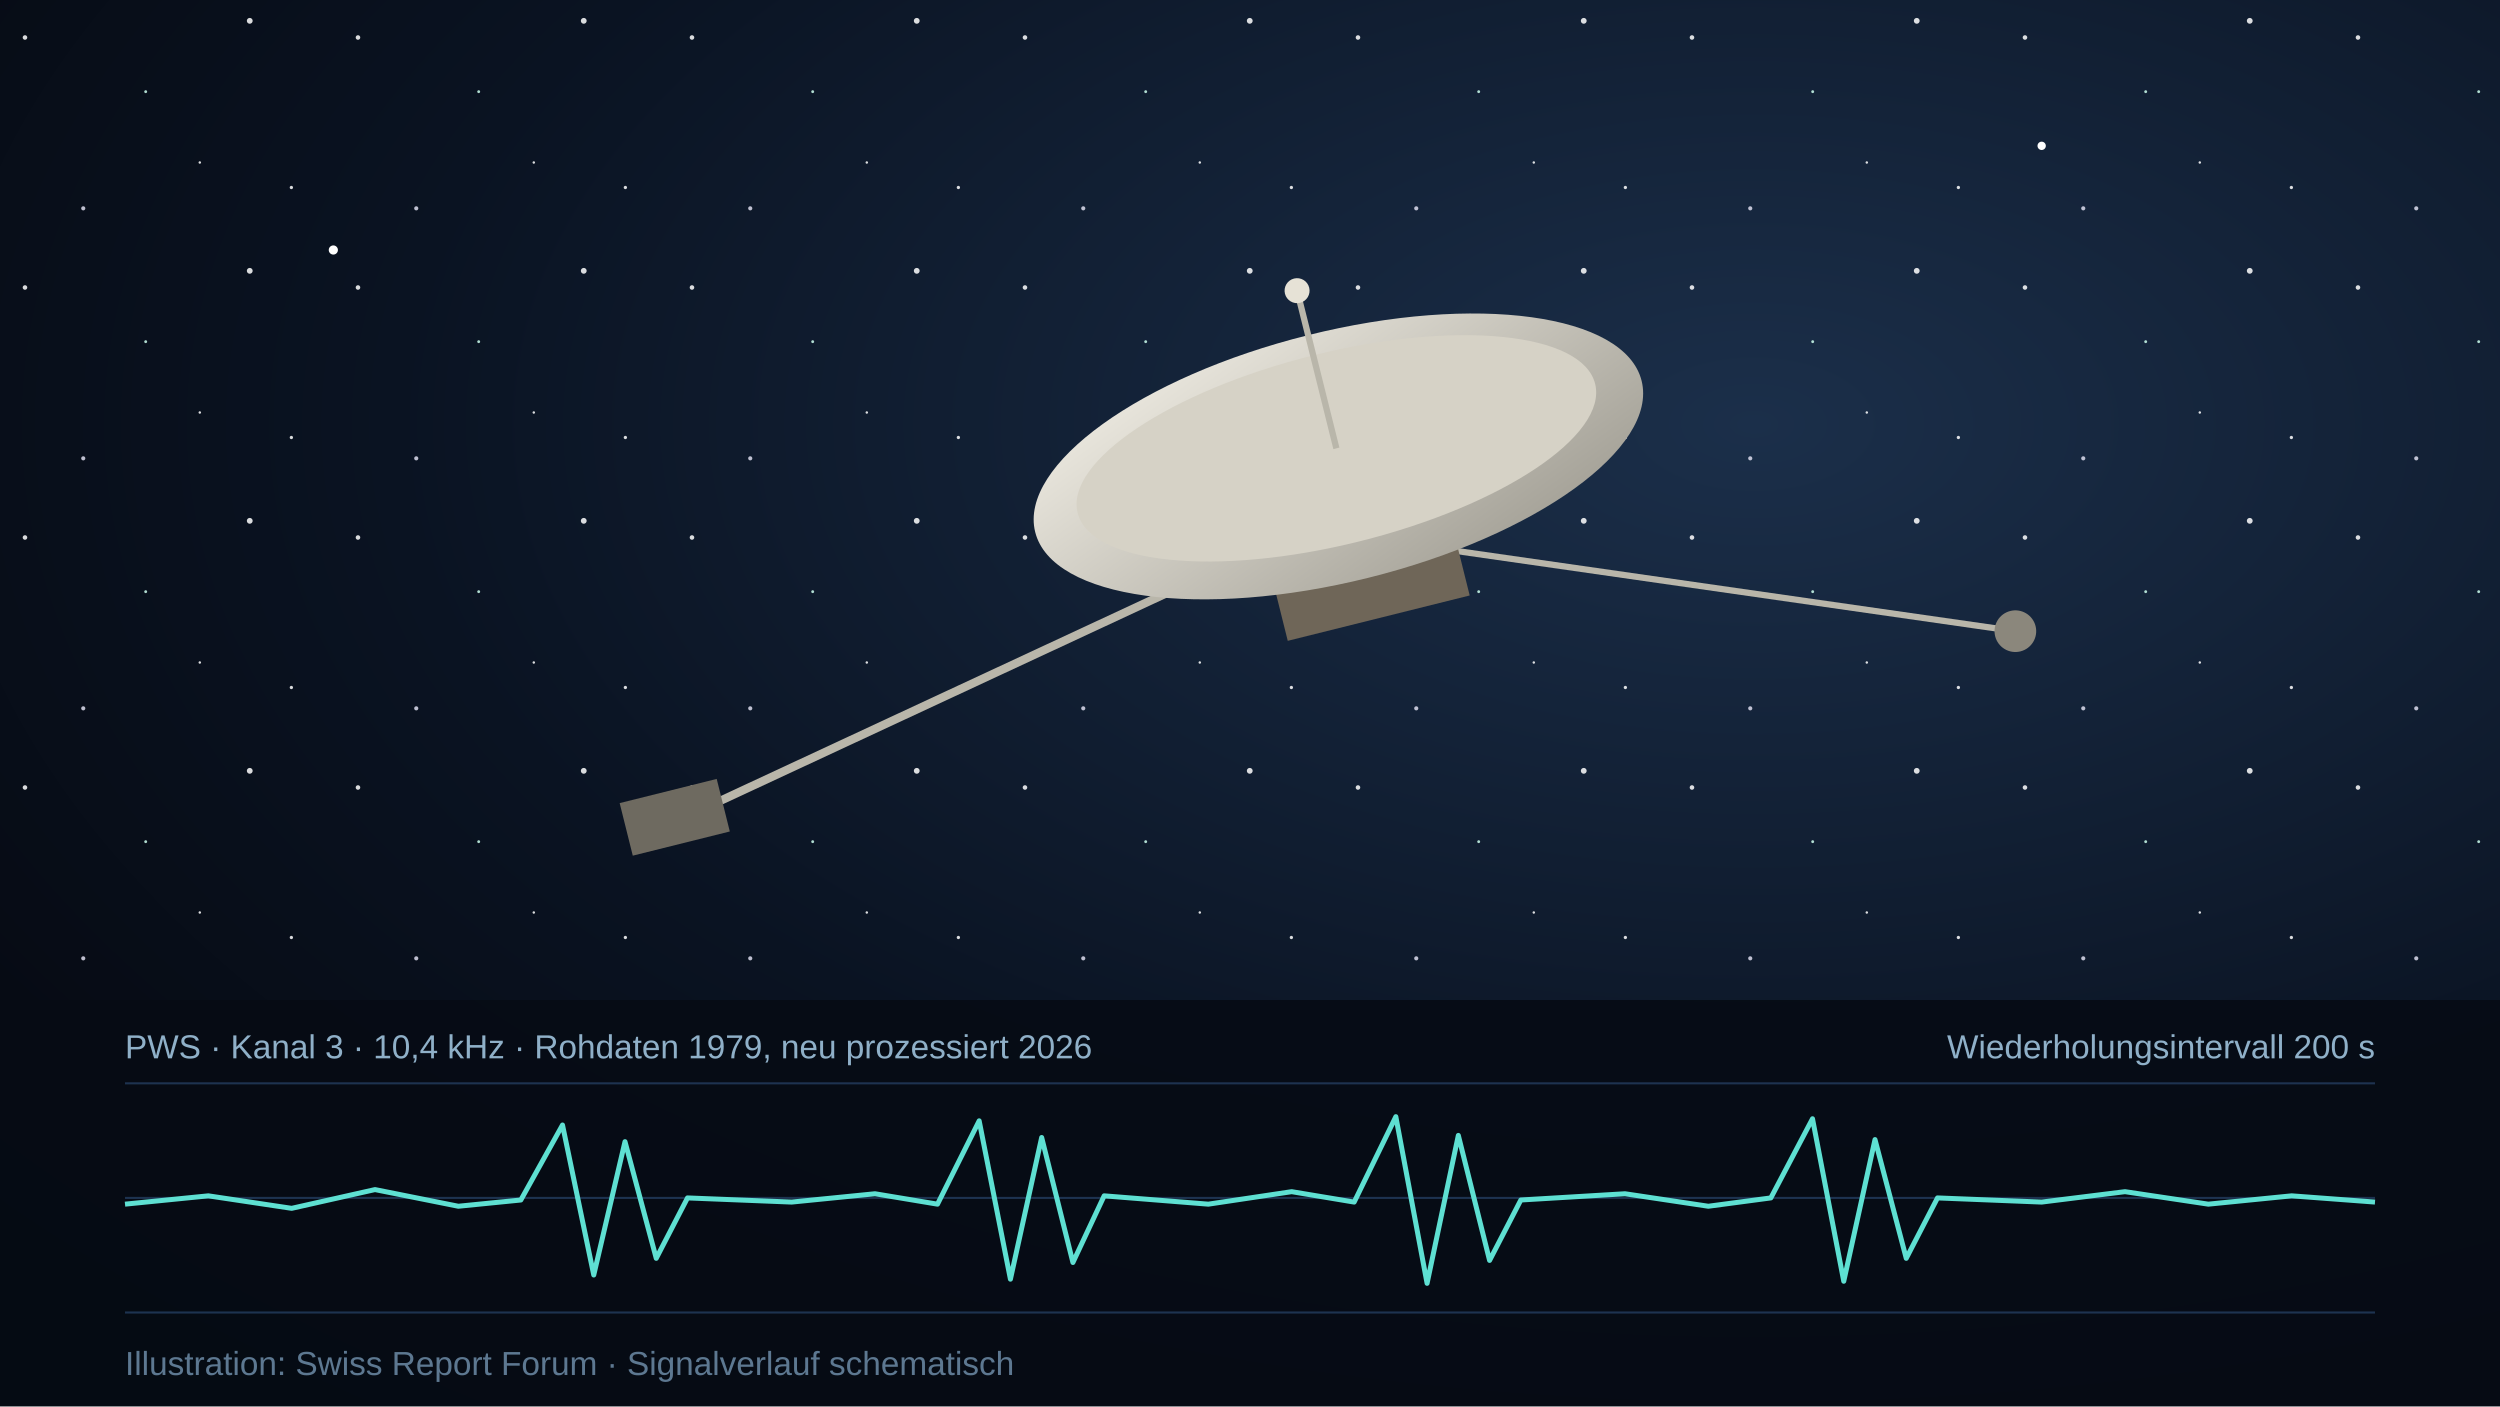
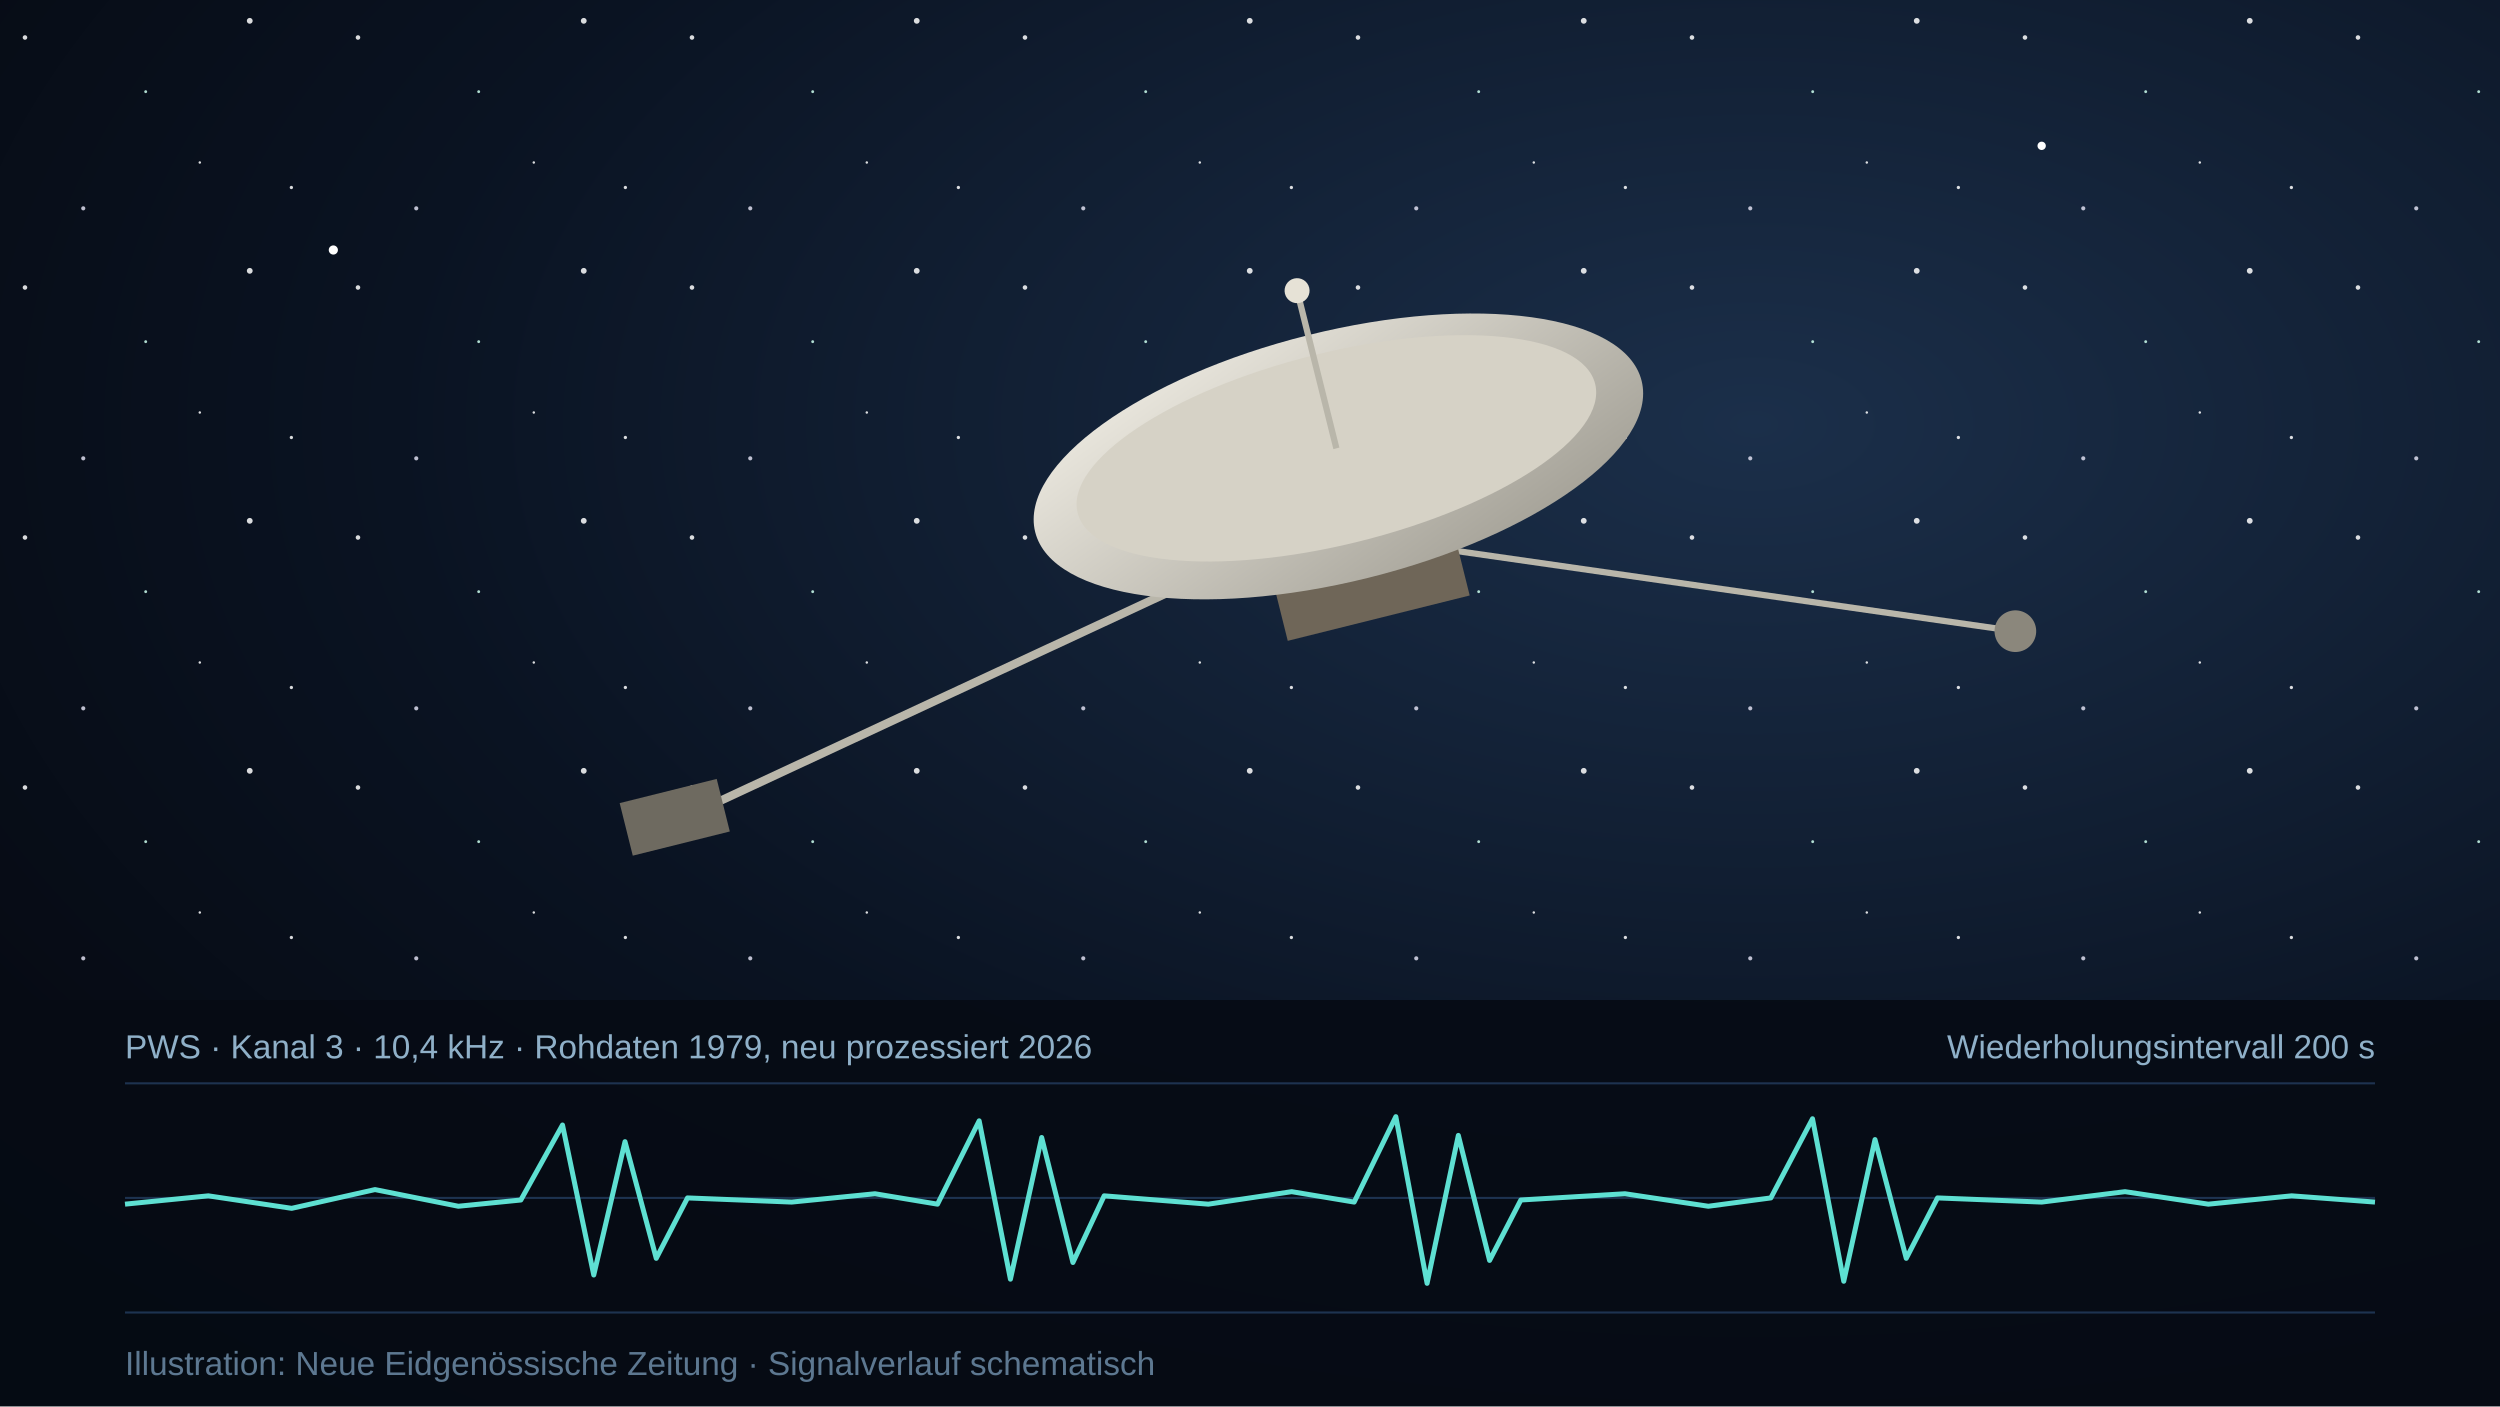
<svg xmlns="http://www.w3.org/2000/svg" viewBox="0 0 1200 675" role="img" aria-labelledby="t d">
  <defs>
    <radialGradient id="sky" cx=".7" cy=".3" r=".9">
      <stop offset="0" stop-color="#1b2f4a" />
      <stop offset=".6" stop-color="#0a1322" />
      <stop offset="1" stop-color="#05080f" />
    </radialGradient>
    <linearGradient id="dish" x1="0" y1="0" x2="1" y2="1">
      <stop offset="0" stop-color="#f4f1e8" />
      <stop offset="1" stop-color="#9a978d" />
    </linearGradient>
    <pattern id="stars" width="160" height="120" patternUnits="userSpaceOnUse">
      <circle cx="12" cy="18" r="1.1" fill="#fff" />
      <circle cx="70" cy="44" r=".7" fill="#cfe" />
      <circle cx="120" cy="10" r="1.4" fill="#fff" />
      <circle cx="140" cy="90" r=".8" fill="#fff" />
      <circle cx="40" cy="100" r="1" fill="#dde" />
      <circle cx="96" cy="78" r=".6" fill="#fff" />
    </pattern>
  </defs>
  <rect width="1200" height="675" fill="url(#sky)" />
  <rect width="1200" height="480" fill="url(#stars)" opacity=".85" />
  <circle cx="160" cy="120" r="2.2" fill="#fff" />
  <circle cx="980" cy="70" r="2" fill="#fff" />
  <g transform="translate(640 230) rotate(-14)">
    <line x1="-20" y1="20" x2="-330" y2="80" stroke="#b9b6aa" stroke-width="4" />
    <line x1="30" y1="40" x2="300" y2="150" stroke="#b9b6aa" stroke-width="3" />
    <rect x="-370" y="68" width="48" height="26" fill="#6e6a60" />
    <circle cx="300" cy="150" r="10" fill="#8b877c" />
    <rect x="-40" y="10" width="90" height="60" fill="#6f6658" />
    <rect x="-40" y="10" width="90" height="12" fill="#c7a548" />
    <ellipse cx="5" cy="-10" rx="150" ry="60" fill="url(#dish)" />
    <ellipse cx="5" cy="-14" rx="128" ry="46" fill="#d6d2c6" />
    <line x1="5" y1="-14" x2="5" y2="-90" stroke="#b9b6aa" stroke-width="3" />
    <circle cx="5" cy="-92" r="6" fill="#e6e2d6" />
  </g>
  <rect x="0" y="480" width="1200" height="195" fill="#060b14" opacity=".9" />
  <g stroke="#1d3350" stroke-width="1">
    <line x1="60" y1="520" x2="1140" y2="520" />
    <line x1="60" y1="575" x2="1140" y2="575" />
    <line x1="60" y1="630" x2="1140" y2="630" />
  </g>
  <polyline fill="none" stroke="#5ee0d2" stroke-width="2.4" stroke-linejoin="round" points="60,578 100,574 140,580 180,571 220,579 250,576 270,540 285,612 300,548 315,604 330,575 380,577 420,573 450,578 470,538 485,614 500,546 515,606 530,574 580,578 620,572 650,577 670,536 685,616 700,545 715,605 730,576 780,573 820,579 850,575 870,537 885,615 900,547 915,604 930,575 980,577 1020,572 1060,578 1100,574 1140,577" />
  <g font-family="IBM Plex Sans, Segoe UI, Arial, sans-serif" font-size="16" fill="#8fb0c8">
    <text x="60" y="508">PWS · Kanal 3 · 10,4 kHz · Rohdaten 1979, neu prozessiert 2026</text>
    <text x="1140" y="508" text-anchor="end">Wiederholungsintervall 200 s</text>
-     <text x="60" y="660" fill="#5d7891">Illustration: Swiss Report Forum · Signalverlauf schematisch</text>
+     <text x="60" y="660" fill="#5d7891">Illustration: Neue Eidgenössische Zeitung · Signalverlauf schematisch</text>
  </g>
</svg>
